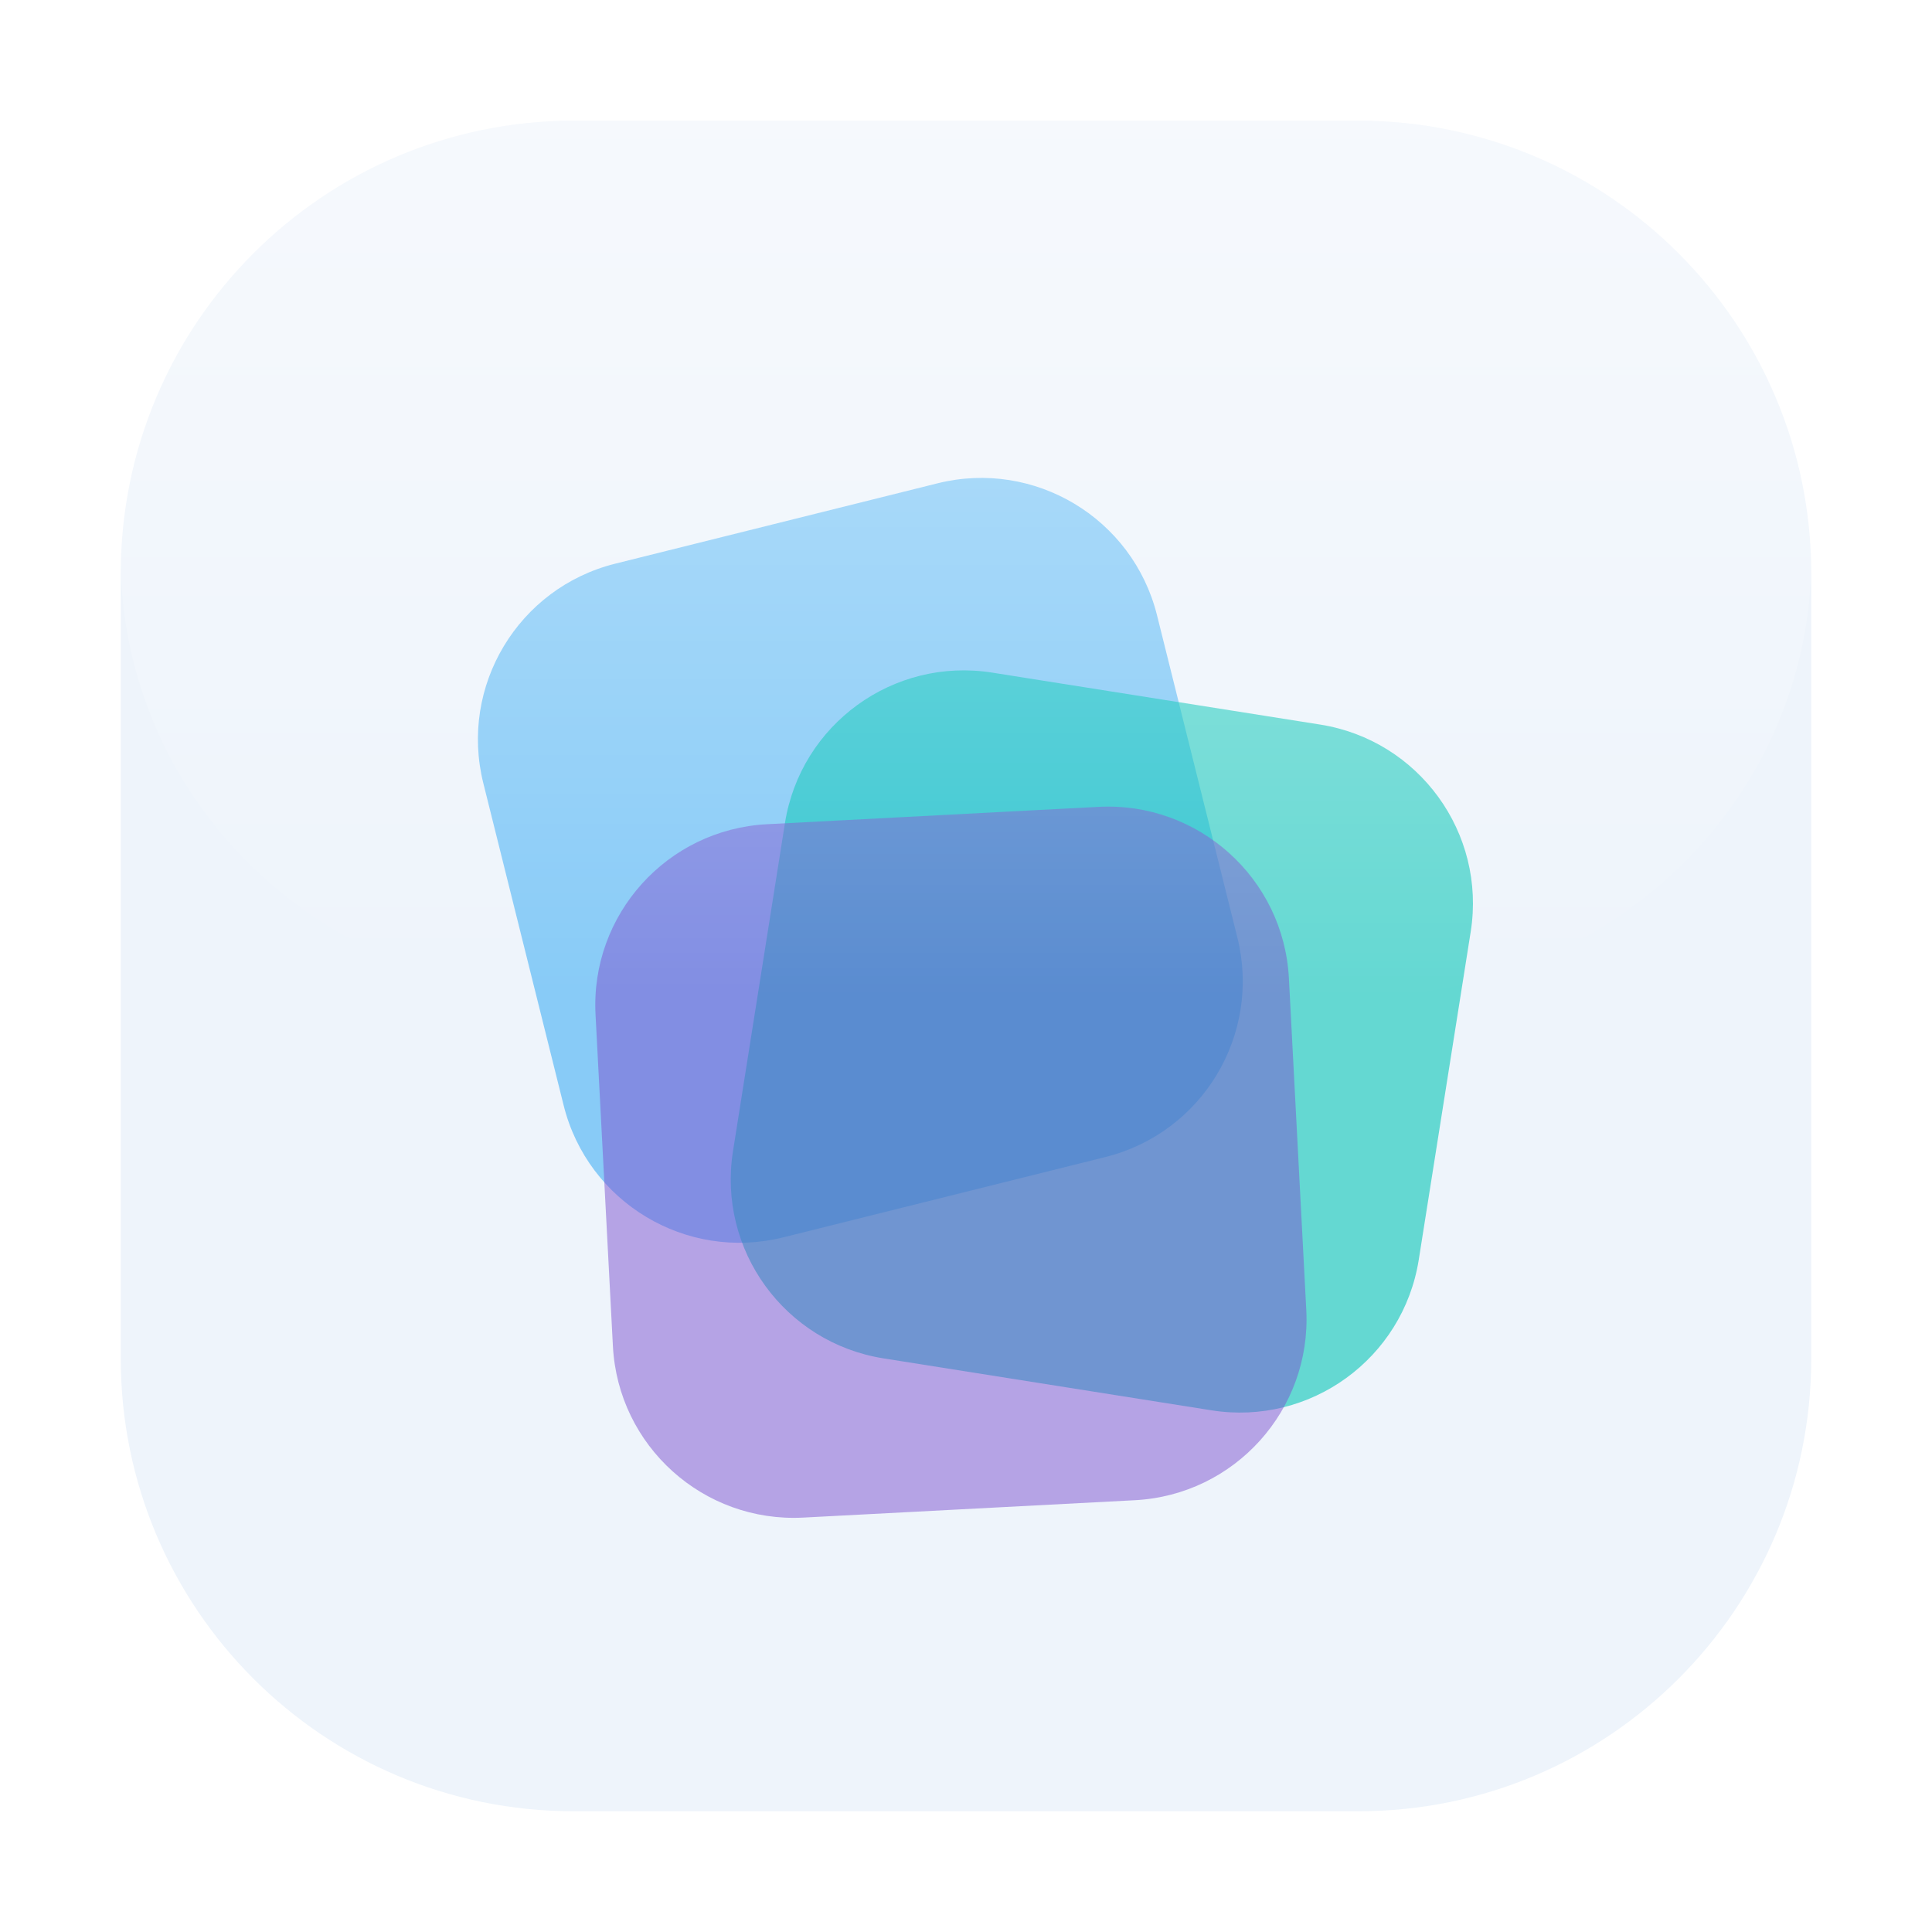
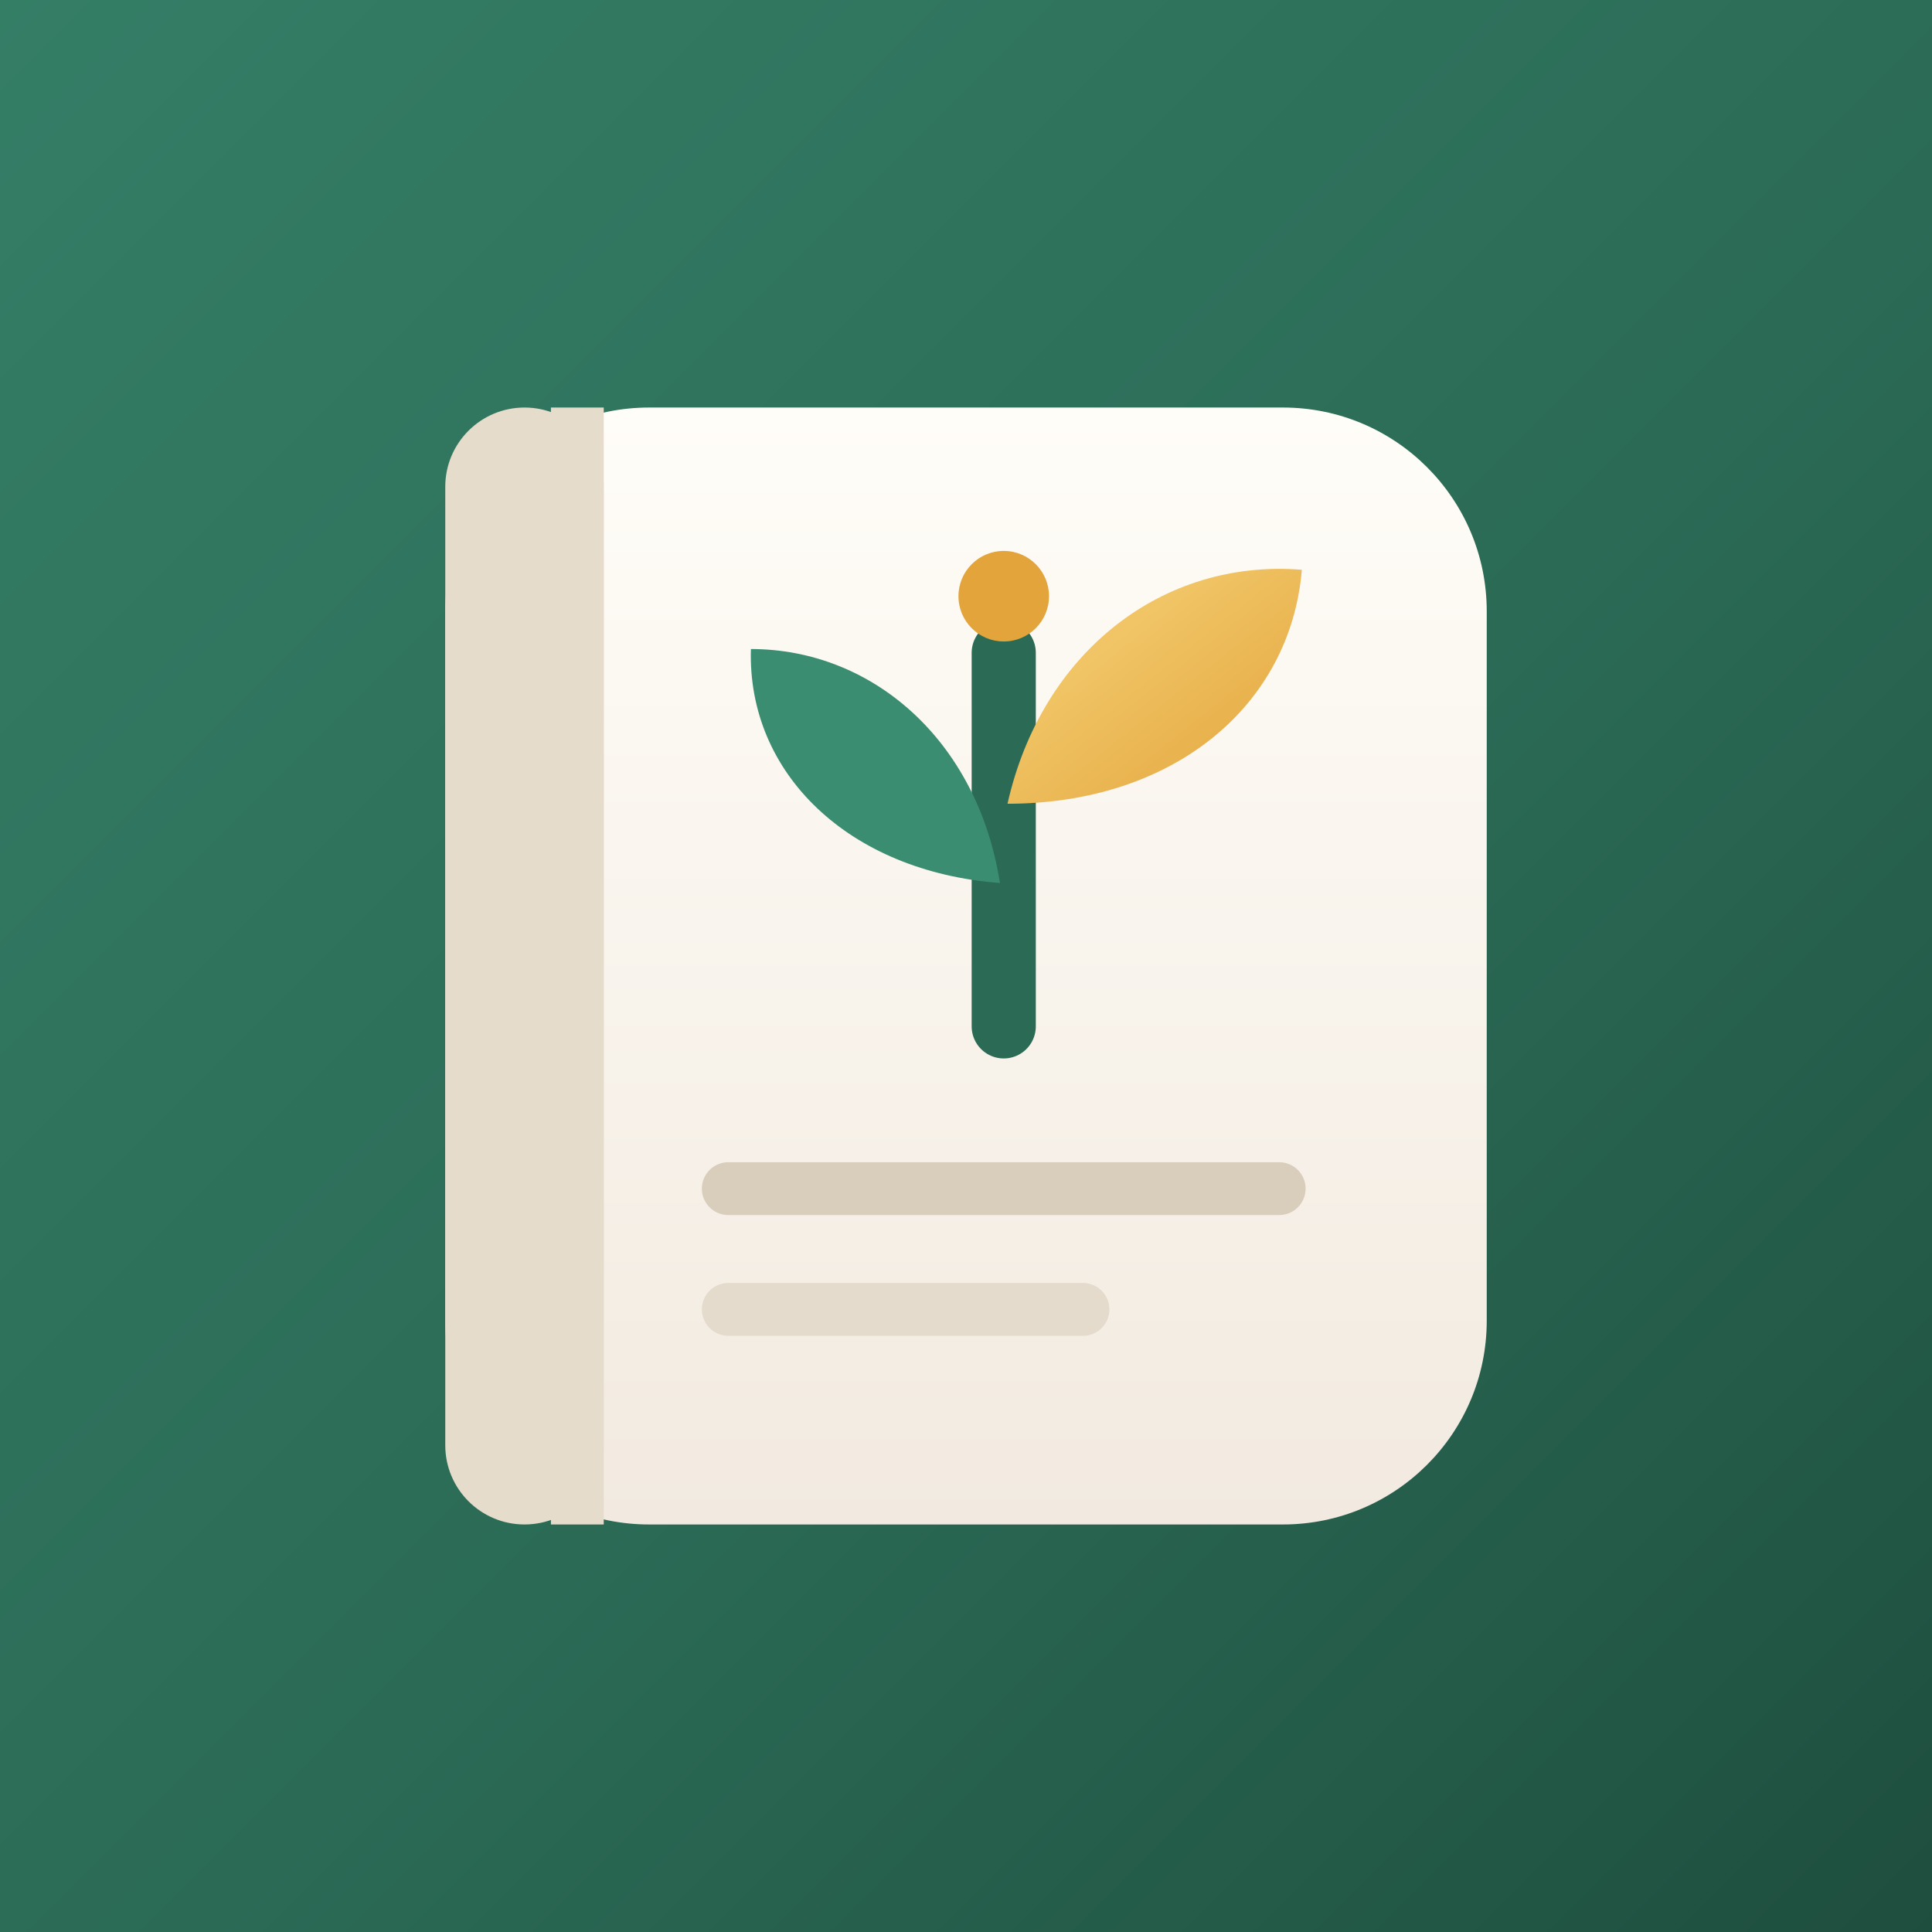
- <svg xmlns="http://www.w3.org/2000/svg" viewBox="0 0 128 128" width="128" height="128">
+ <svg xmlns="http://www.w3.org/2000/svg" width="1024" height="1024" viewBox="0 0 1024 1024">
  <defs>
-     <linearGradient id="tessera-sheen" x1="0" y1="0" x2="0" y2="1">
-       <stop offset="0" stop-color="#ffffff" stop-opacity=".45" />
-       <stop offset="1" stop-color="#ffffff" stop-opacity="0" />
+     <linearGradient id="bg" x1="0" y1="0" x2="1" y2="1">
+       <stop offset="0%" stop-color="#357E66" />
+       <stop offset="55%" stop-color="#2B6B56" />
+       <stop offset="100%" stop-color="#1E4E3E" />
+     </linearGradient>
+     <linearGradient id="paper" x1="0" y1="0" x2="0" y2="1">
+       <stop offset="0%" stop-color="#FFFDF8" />
+       <stop offset="100%" stop-color="#F2EAE0" />
+     </linearGradient>
+     <linearGradient id="sprout" x1="0" y1="0" x2="1" y2="1">
+       <stop offset="0%" stop-color="#F8D47A" />
+       <stop offset="100%" stop-color="#E2A43B" />
    </linearGradient>
  </defs>
-   <rect x="8" y="8" width="112" height="112" rx="30" fill="#eef4fb" />
-   <rect x="34" y="34" width="46" height="46" rx="12" fill="#49B1F5" fill-opacity=".62" transform="rotate(-14 57 57)" />
-   <rect x="50" y="46" width="46" height="46" rx="12" fill="#00C4B6" fill-opacity=".58" transform="rotate(9 73 69)" />
-   <rect x="40" y="54" width="46" height="46" rx="12" fill="#7C53D0" fill-opacity=".5" transform="rotate(-3 63 77)" />
-   <rect x="8" y="8" width="112" height="58" rx="30" fill="url(#tessera-sheen)" />
+   <rect width="1024" height="1024" fill="url(#bg)" />
+   <rect x="236" y="216" width="552" height="592" rx="108" fill="url(#paper)" />
+   <rect x="236" y="216" width="84" height="592" rx="42" fill="#E6DCCB" />
+   <rect x="292" y="216" width="28" height="592" fill="#E6DCCB" />
+   <rect x="372" y="616" width="320" height="28" rx="14" fill="#D9CEBC" />
+   <rect x="372" y="680" width="216" height="28" rx="14" fill="#E4DBCC" />
+   <path d="M532 544 C532 456, 532 392, 532 346" stroke="#2B6B56" stroke-width="34" stroke-linecap="round" fill="none" />
+   <path d="M530 468 C450 462, 396 410, 398 344 C462 344, 518 392, 530 468 Z" fill="#3B8D71" />
+   <path d="M534 426 C552 346, 616 296, 690 302 C684 374, 622 426, 534 426 Z" fill="url(#sprout)" />
+   <circle cx="532" cy="316" r="24" fill="#E2A43B" />
</svg>
